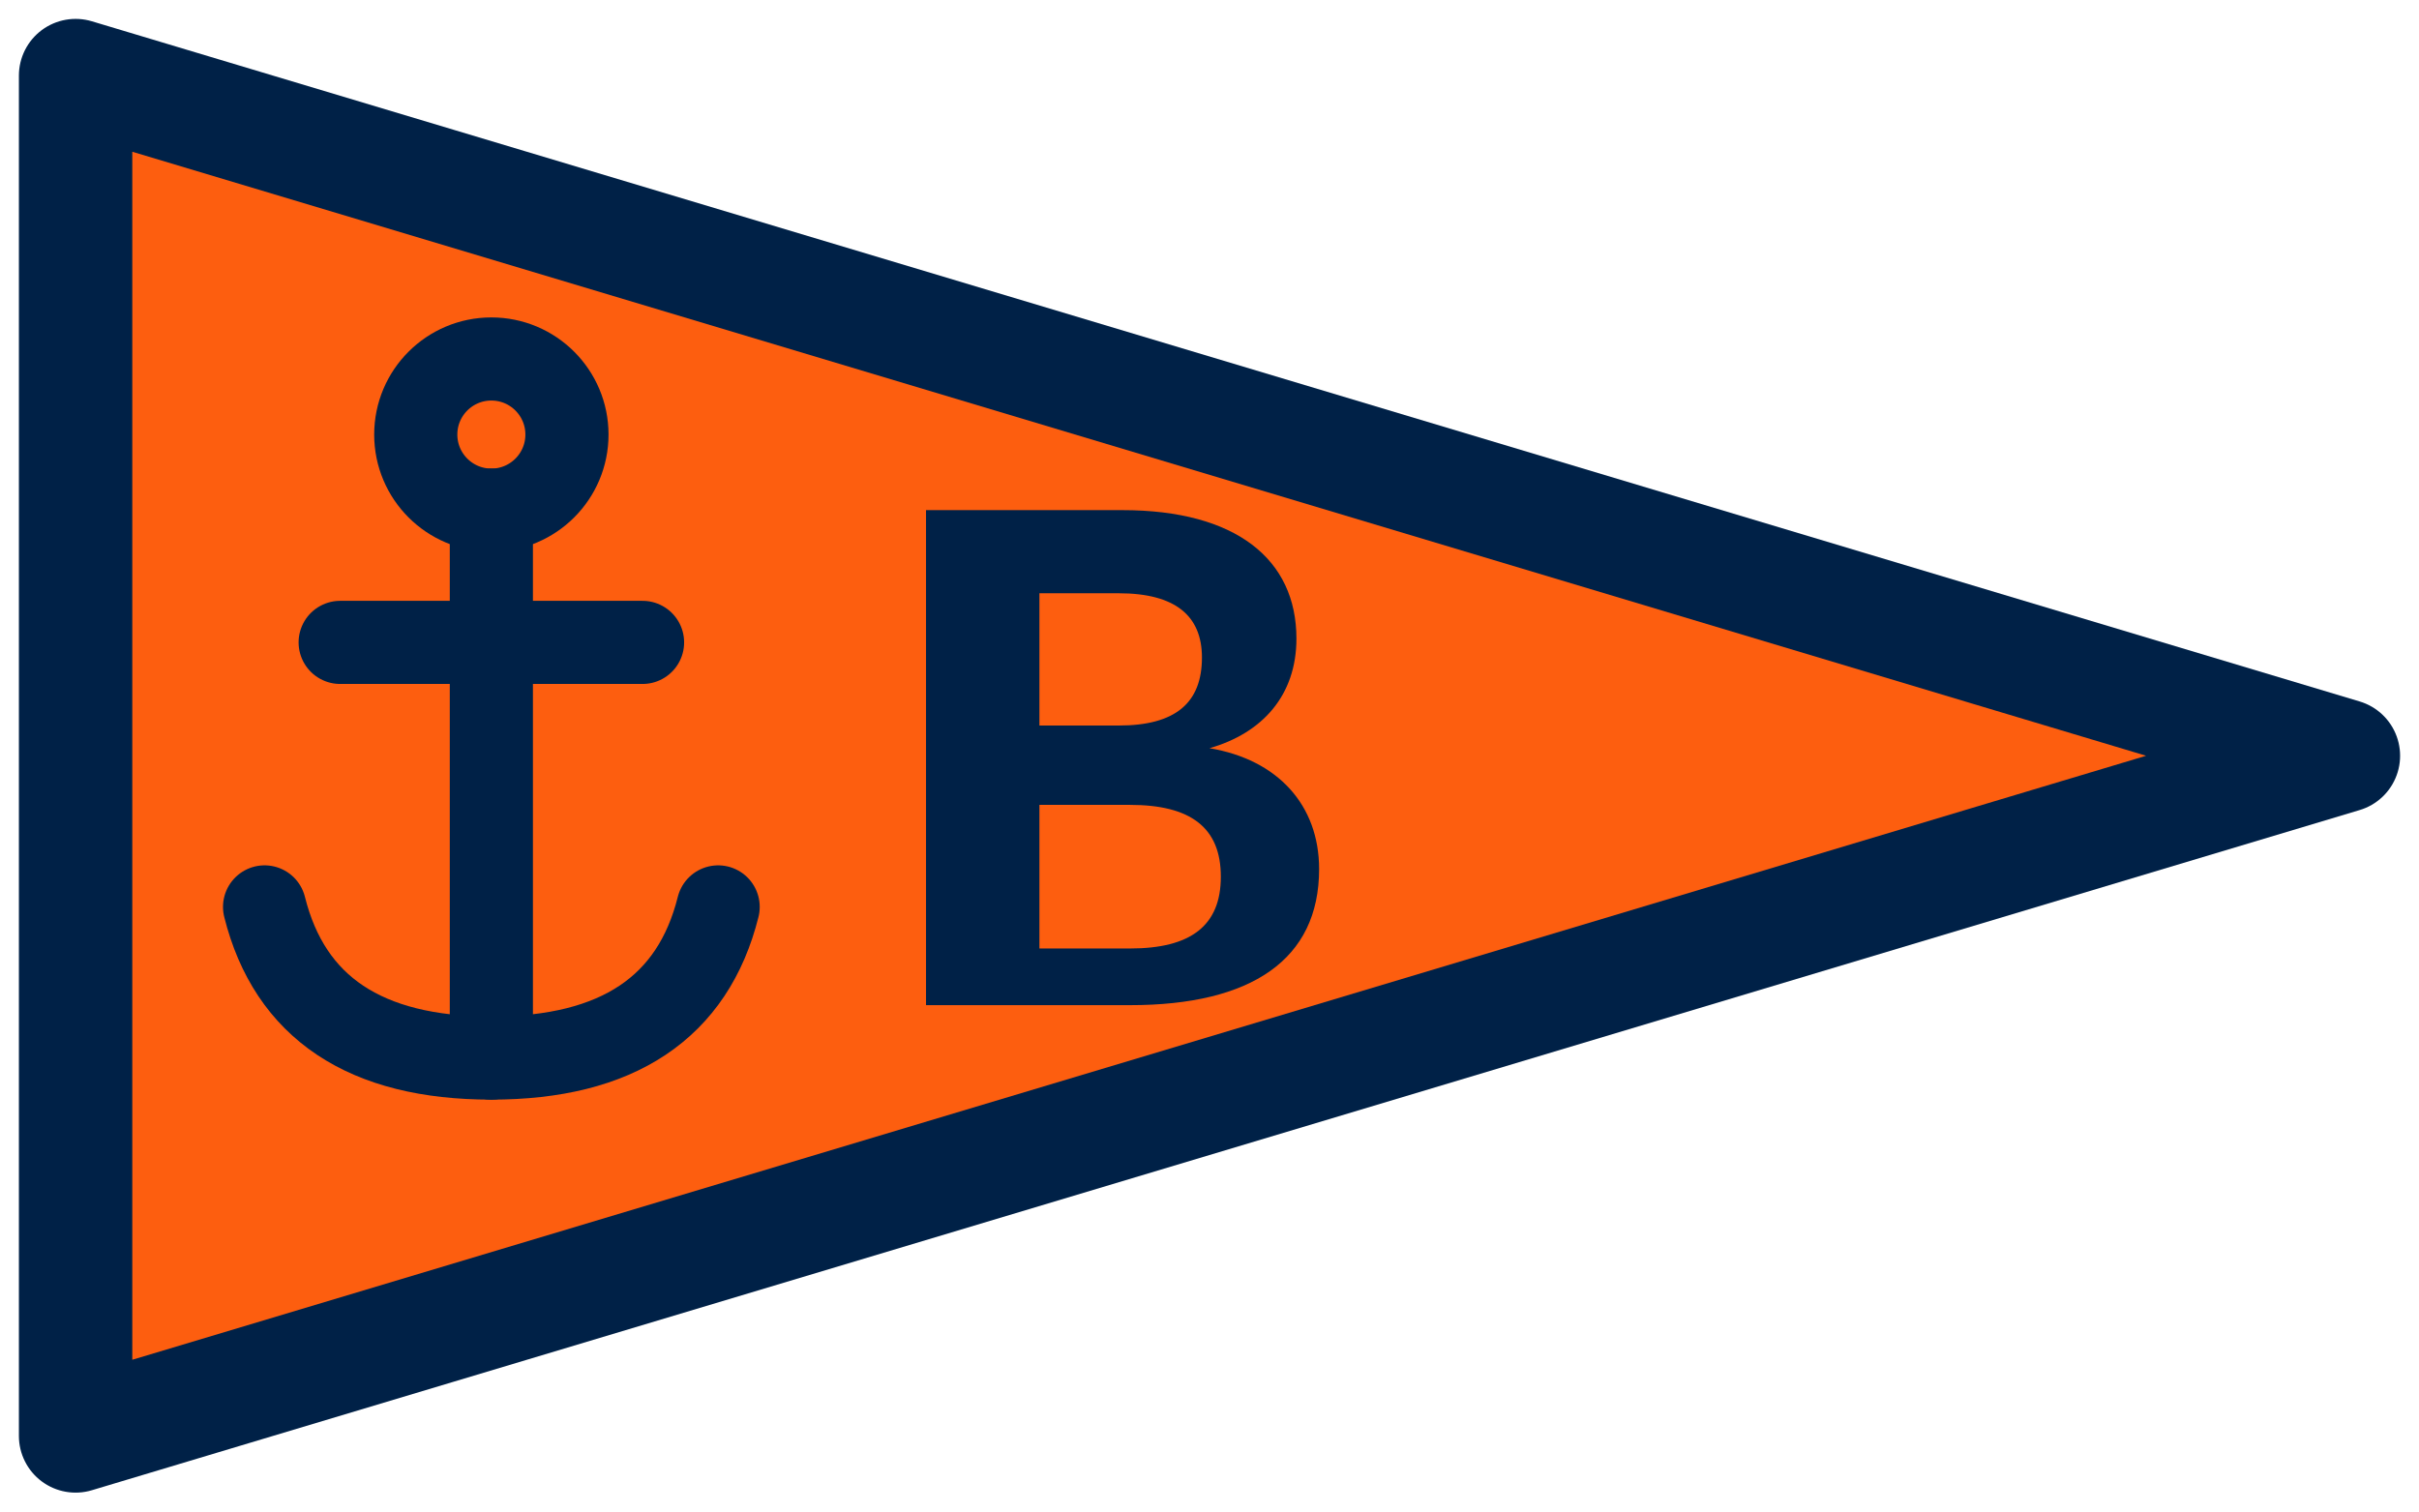
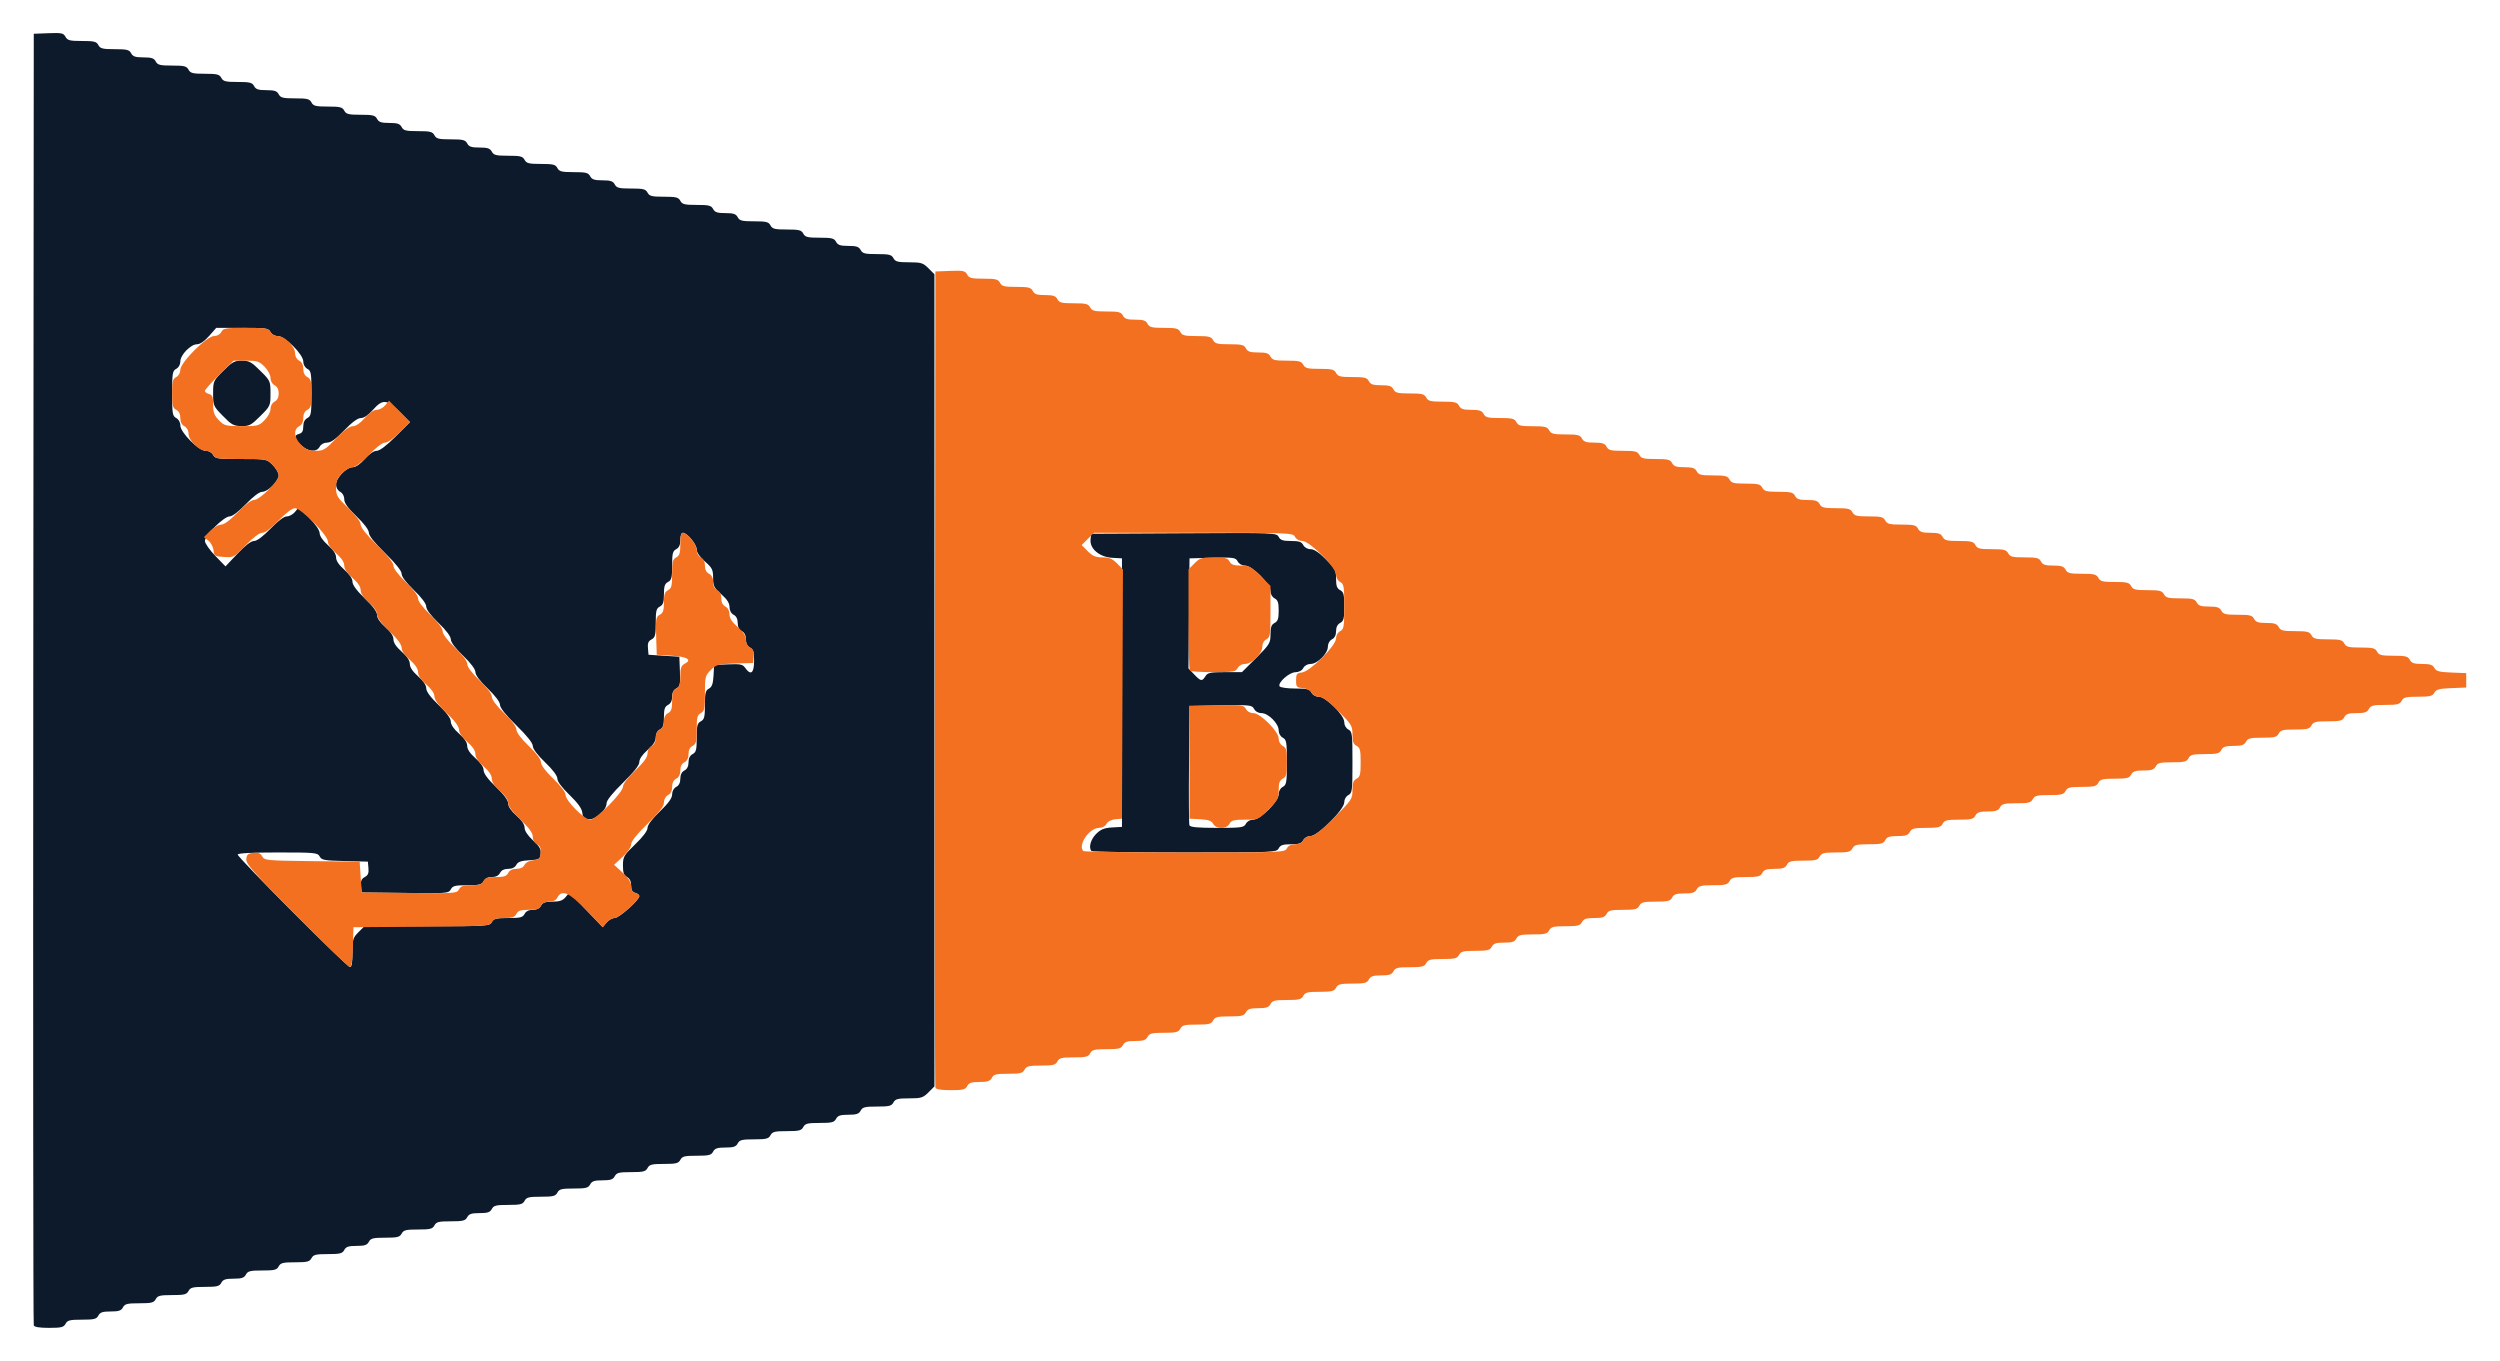
- <svg xmlns="http://www.w3.org/2000/svg" viewBox="0 0 64 40">
-   <path d="M2 2 L62 20 L2 38 Z" fill="#FD5E0F" stroke="#002147" stroke-width="3" stroke-linejoin="round" />
-   <g fill="none" stroke="#002147" stroke-width="2.2" stroke-linecap="round">
-     <circle cx="13" cy="11.5" r="2" />
-     <path d="M13 13.5 V28" />
-     <path d="M9 17 H17" />
-     <path d="M7 24 Q8 28 13 28 Q18 28 19 24" />
-   </g>
-   <path d="M24.5 13.5 h5.2 c3 0 4.6 1.3 4.6 3.4 0 1.5-.9 2.5-2.3 2.9 1.8.3 2.9 1.5 2.9 3.2 0 2.4-1.8 3.6-5 3.6 h-5.4 z m3 2.2 v3.5 h2.1 c1.5 0 2.2-.6 2.2-1.8 0-1.1-.7-1.7-2.2-1.7 z m0 5.6 v3.8 h2.4 c1.6 0 2.4-.6 2.4-1.9 0-1.3-.8-1.9-2.4-1.9 z" fill="#002147" />
+ <svg xmlns="http://www.w3.org/2000/svg" viewBox="0 0 305 166">
+   <path fill="#0D1A2B" fill-rule="evenodd" d="M4.12 161.69C4.05 161.52 4.03 125.99 4.06 82.75L4.12 4.12L5.92 4.05C7.52 3.99 7.75 4.04 7.99 4.49C8.23 4.93 8.51 5.00 10.00 5.00C11.48 5.00 11.77 5.07 12.00 5.50C12.23 5.93 12.52 6.00 14.00 6.00C15.48 6.00 15.77 6.07 16.00 6.50C16.21 6.90 16.52 7.00 17.50 7.00C18.48 7.00 18.79 7.10 19.00 7.50C19.23 7.93 19.52 8.00 21.00 8.00C22.48 8.00 22.77 8.07 23.00 8.50C23.23 8.93 23.52 9.00 25.00 9.00C26.48 9.00 26.77 9.07 27.00 9.50C27.23 9.93 27.52 10.00 29.00 10.00C30.48 10.00 30.77 10.07 31.00 10.50C31.21 10.90 31.52 11.00 32.50 11.00C33.48 11.00 33.79 11.10 34.00 11.50C34.23 11.93 34.52 12.00 36.00 12.00C37.48 12.00 37.77 12.07 38.00 12.50C38.23 12.93 38.52 13.00 40.00 13.00C41.48 13.00 41.77 13.07 42.00 13.50C42.23 13.93 42.52 14.00 44.00 14.00C45.48 14.00 45.77 14.07 46.00 14.50C46.21 14.90 46.52 15.00 47.50 15.00C48.48 15.00 48.79 15.10 49.00 15.50C49.23 15.93 49.52 16.00 51.00 16.00C52.48 16.00 52.77 16.07 53.00 16.50C53.23 16.93 53.52 17.00 55.00 17.00C56.48 17.00 56.77 17.07 57.00 17.50C57.21 17.90 57.52 18.00 58.50 18.00C59.48 18.00 59.79 18.10 60.00 18.50C60.23 18.93 60.52 19.00 62.00 19.00C63.48 19.00 63.77 19.07 64.00 19.50C64.23 19.93 64.52 20.00 66.00 20.00C67.48 20.00 67.77 20.07 68.00 20.50C68.23 20.93 68.52 21.00 70.00 21.00C71.48 21.00 71.77 21.07 72.00 21.50C72.21 21.90 72.52 22.00 73.50 22.00C74.48 22.00 74.79 22.10 75.00 22.50C75.23 22.93 75.52 23.00 77.00 23.00C78.48 23.00 78.77 23.07 79.00 23.50C79.23 23.93 79.52 24.00 81.00 24.00C82.48 24.00 82.77 24.07 83.00 24.50C83.23 24.93 83.52 25.00 85.00 25.00C86.48 25.00 86.77 25.07 87.00 25.50C87.21 25.90 87.52 26.00 88.50 26.00C89.48 26.00 89.79 26.10 90.00 26.50C90.23 26.93 90.52 27.00 92.00 27.00C93.48 27.00 93.77 27.07 94.00 27.50C94.23 27.93 94.52 28.00 96.00 28.00C97.48 28.00 97.77 28.07 98.00 28.50C98.23 28.93 98.52 29.00 100.00 29.00C101.48 29.00 101.77 29.07 102.00 29.50C102.21 29.90 102.52 30.00 103.50 30.00C104.48 30.00 104.79 30.10 105.00 30.50C105.23 30.93 105.52 31.00 107.00 31.00C108.48 31.00 108.77 31.07 109.00 31.50C109.23 31.92 109.52 32.00 110.90 32.00C112.38 32.00 112.61 32.07 113.27 32.73L114.00 33.46L114.00 83.00L114.00 132.54L113.27 133.27C112.61 133.93 112.38 134.00 110.90 134.00C109.52 134.00 109.23 134.08 109.00 134.50C108.77 134.93 108.48 135.00 107.00 135.00C105.52 135.00 105.23 135.07 105.00 135.50C104.79 135.90 104.48 136.00 103.50 136.00C102.52 136.00 102.21 136.10 102.00 136.50C101.77 136.93 101.48 137.00 100.00 137.00C98.52 137.00 98.23 137.07 98.00 137.50C97.77 137.93 97.48 138.00 96.00 138.00C94.52 138.00 94.23 138.07 94.00 138.50C93.77 138.93 93.48 139.00 92.00 139.00C90.52 139.00 90.23 139.07 90.00 139.50C89.79 139.90 89.48 140.00 88.50 140.00C87.52 140.00 87.21 140.10 87.00 140.50C86.77 140.93 86.48 141.00 85.00 141.00C83.52 141.00 83.23 141.07 83.00 141.50C82.77 141.93 82.48 142.00 81.00 142.00C79.52 142.00 79.23 142.07 79.00 142.50C78.77 142.93 78.48 143.00 77.00 143.00C75.52 143.00 75.23 143.07 75.00 143.50C74.79 143.90 74.48 144.00 73.50 144.00C72.52 144.00 72.21 144.10 72.00 144.50C71.77 144.93 71.48 145.00 70.00 145.00C68.52 145.00 68.23 145.07 68.00 145.50C67.77 145.93 67.48 146.00 66.00 146.00C64.52 146.00 64.23 146.07 64.00 146.50C63.77 146.93 63.48 147.00 62.00 147.00C60.52 147.00 60.23 147.07 60.00 147.50C59.79 147.90 59.48 148.00 58.50 148.00C57.52 148.00 57.21 148.10 57.00 148.50C56.77 148.93 56.48 149.00 55.00 149.00C53.52 149.00 53.23 149.07 53.00 149.50C52.77 149.93 52.48 150.00 51.00 150.00C49.52 150.00 49.23 150.07 49.00 150.50C48.77 150.93 48.48 151.00 47.00 151.00C45.52 151.00 45.23 151.07 45.00 151.50C44.79 151.90 44.48 152.00 43.50 152.00C42.52 152.00 42.21 152.10 42.00 152.50C41.77 152.93 41.48 153.00 40.00 153.00C38.52 153.00 38.23 153.07 38.00 153.50C37.77 153.93 37.48 154.00 36.00 154.00C34.52 154.00 34.23 154.07 34.00 154.50C33.77 154.93 33.48 155.00 32.00 155.00C30.52 155.00 30.23 155.07 30.00 155.50C29.79 155.90 29.48 156.00 28.50 156.00C27.52 156.00 27.21 156.10 27.00 156.50C26.77 156.93 26.48 157.00 25.00 157.00C23.52 157.00 23.23 157.07 23.00 157.50C22.77 157.93 22.48 158.00 21.00 158.00C19.52 158.00 19.23 158.07 19.00 158.50C18.77 158.93 18.48 159.00 17.00 159.00C15.52 159.00 15.23 159.07 15.00 159.50C14.79 159.90 14.48 160.00 13.50 160.00C12.52 160.00 12.21 160.10 12.00 160.50C11.77 160.93 11.48 161.00 10.00 161.00C8.52 161.00 8.23 161.07 8.00 161.50C7.77 161.93 7.48 162.00 5.98 162.00C4.81 162.00 4.19 161.90 4.12 161.69ZM43.00 116.23C43.00 114.61 43.06 114.40 43.73 113.73L44.46 113.00L52.10 113.00C59.48 113.00 59.74 112.98 60.00 112.50C60.23 112.07 60.52 112.00 62.00 112.00C63.48 112.00 63.77 111.93 64.00 111.50C64.17 111.17 64.52 111.00 65.00 111.00C65.48 111.00 65.83 110.83 66.00 110.50C66.21 110.11 66.52 110.00 67.41 110.00C68.28 110.00 68.65 109.87 69.01 109.44L69.47 108.88L71.50 111.00L73.53 113.12L73.99 112.56C74.25 112.25 74.69 112.00 74.99 112.00C75.52 112.00 78.00 109.80 78.00 109.32C78.00 109.18 77.78 109.00 77.50 108.93C77.14 108.83 77.00 108.59 77.00 108.03C77.00 107.52 76.83 107.18 76.50 107.00C76.11 106.79 76.00 106.48 76.00 105.59C76.00 104.52 76.10 104.35 77.50 103.00C78.45 102.09 79.00 101.35 79.00 101.00C79.00 100.65 79.55 99.91 80.50 99.00C81.57 97.97 82.00 97.37 82.00 96.91C82.00 96.52 82.20 96.16 82.50 96.00C82.83 95.83 83.00 95.48 83.00 95.00C83.00 94.52 83.17 94.17 83.50 94.00C83.83 93.83 84.00 93.48 84.00 93.00C84.00 92.52 84.17 92.17 84.50 92.00C84.93 91.77 85.00 91.48 85.00 90.00C85.00 88.52 85.07 88.23 85.50 88.00C85.93 87.77 86.00 87.48 86.00 86.00C86.00 84.54 86.08 84.23 86.49 84.01C86.86 83.81 86.99 83.43 87.05 82.44L87.12 81.12L88.84 81.05C90.34 80.99 90.61 81.04 90.92 81.49C91.59 82.45 92.00 82.13 92.00 80.63C92.00 79.52 91.91 79.22 91.50 79.00C91.17 78.83 91.00 78.48 91.00 78.00C91.00 77.52 90.83 77.17 90.50 77.00C90.17 76.83 90.00 76.48 90.00 76.00C90.00 75.52 89.83 75.17 89.50 75.00C89.19 74.83 89.00 74.47 89.00 74.05C89.00 73.58 88.70 73.11 88.00 72.50C87.12 71.73 87.00 71.50 87.00 70.50C87.00 69.50 86.88 69.27 86.00 68.50C85.38 67.95 85.00 67.41 85.00 67.04C85.00 66.41 83.83 65.00 83.31 65.00C83.12 65.00 83.00 65.34 83.00 65.87C83.00 66.48 82.85 66.81 82.50 67.00C82.07 67.23 82.00 67.52 82.00 69.00C82.00 70.48 81.93 70.77 81.50 71.00C81.10 71.21 81.00 71.52 81.00 72.50C81.00 73.48 80.90 73.79 80.50 74.00C80.07 74.23 80.00 74.52 80.00 76.00C80.00 77.49 79.93 77.77 79.49 78.01C79.10 78.21 78.99 78.48 79.05 79.08L79.12 79.88L81.00 80.00L82.88 80.12L82.95 81.92C83.01 83.52 82.96 83.75 82.51 83.99C82.17 84.17 82.00 84.52 82.00 85.00C82.00 85.48 81.83 85.83 81.50 86.00C81.10 86.21 81.00 86.52 81.00 87.50C81.00 88.48 80.90 88.79 80.50 89.00C80.19 89.17 80.00 89.53 80.00 89.95C80.00 90.42 79.70 90.89 79.00 91.50C78.38 92.05 78.00 92.59 78.00 92.96C78.00 93.36 77.36 94.16 76.00 95.50C74.72 96.75 74.00 97.65 74.00 98.00C74.00 98.84 72.65 100.05 71.81 99.95C71.26 99.89 71.11 99.73 71.04 99.14C70.98 98.63 70.50 97.97 69.48 96.98C68.55 96.08 68.00 95.35 68.00 95.00C68.00 94.65 67.45 93.91 66.50 93.00C65.56 92.10 65.00 91.35 65.00 91.01C65.00 90.65 64.30 89.77 63.00 88.50C61.70 87.23 61.00 86.35 61.00 85.99C61.00 85.65 60.44 84.90 59.50 84.00C58.55 83.09 58.00 82.35 58.00 82.00C58.00 81.65 57.45 80.91 56.50 80.00C55.55 79.09 55.00 78.35 55.00 78.00C55.00 77.65 54.45 76.91 53.50 76.00C52.55 75.09 52.00 74.35 52.00 74.00C52.00 73.65 51.45 72.91 50.50 72.00C49.56 71.10 49.00 70.35 49.00 70.01C49.00 69.65 48.30 68.77 47.00 67.50C45.70 66.23 45.00 65.35 45.00 64.99C45.00 64.65 44.44 63.90 43.50 63.00C42.43 61.97 42.00 61.37 42.00 60.91C42.00 60.52 41.80 60.16 41.50 60.00C41.20 59.84 41.00 59.48 41.00 59.10C41.00 58.30 42.26 57.00 43.04 57.00C43.41 57.00 43.95 56.62 44.50 56.00C45.04 55.39 45.60 55.00 45.95 55.00C46.32 55.00 47.13 54.39 48.27 53.25L50.02 51.50L48.77 50.25C47.23 48.71 46.68 48.66 45.50 50.00C44.95 50.63 44.41 51.00 44.04 51.00C43.64 51.00 42.96 51.50 42.00 52.50C40.97 53.57 40.37 54.00 39.91 54.00C39.52 54.00 39.16 54.20 39.00 54.50C38.62 55.21 37.59 55.13 36.73 54.31C35.87 53.51 35.81 53.11 36.50 52.93C36.86 52.83 37.00 52.59 37.00 52.03C37.00 51.52 37.17 51.18 37.50 51.00C37.95 50.76 38.00 50.48 38.00 48.00C38.00 45.52 37.95 45.24 37.50 45.00C37.20 44.84 37.00 44.48 37.00 44.10C37.00 43.24 34.76 41.00 33.90 41.00C33.52 41.00 33.16 40.80 33.00 40.50C32.75 40.04 32.48 40.00 29.55 40.00L26.38 40.00L25.50 41.00C24.95 41.62 24.41 42.00 24.04 42.00C23.26 42.00 22.00 43.30 22.00 44.10C22.00 44.48 21.80 44.84 21.50 45.00C21.05 45.24 21.00 45.52 21.00 48.00C21.00 50.48 21.05 50.76 21.50 51.00C21.80 51.16 22.00 51.52 22.00 51.90C22.00 52.76 24.24 55.00 25.10 55.00C25.48 55.00 25.84 55.20 26.00 55.50C26.25 55.96 26.52 56.00 29.40 56.00C32.54 56.00 32.54 56.00 33.27 56.73C33.67 57.13 34.00 57.70 34.00 58.00C34.00 58.70 32.69 60.00 31.99 60.00C31.65 60.00 30.90 60.56 30.00 61.50C29.11 62.42 28.35 63.00 28.02 63.00C27.32 63.00 25.00 65.30 25.00 66.00C25.00 66.28 25.57 67.10 26.26 67.81L27.51 69.10L28.97 67.55C29.92 66.54 30.63 66.00 30.99 66.00C31.35 66.00 32.08 65.46 33.00 64.50C33.91 63.56 34.65 63.00 34.99 63.00C35.30 63.00 35.75 62.75 36.00 62.44L36.46 61.88L37.73 63.18C38.50 63.97 39.00 64.71 39.00 65.06C39.00 65.40 39.39 65.96 40.00 66.50C40.66 67.08 41.00 67.59 41.00 68.00C41.00 68.41 41.34 68.92 42.00 69.50C42.63 70.05 43.00 70.59 43.00 70.96C43.00 71.36 43.50 72.04 44.50 73.00C45.50 73.96 46.00 74.64 46.00 75.04C46.00 75.41 46.37 75.95 47.00 76.50C47.66 77.08 48.00 77.59 48.00 78.00C48.00 78.41 48.34 78.92 49.00 79.50C49.66 80.08 50.00 80.59 50.00 81.00C50.00 81.41 50.34 81.92 51.00 82.50C51.63 83.05 52.00 83.59 52.00 83.96C52.00 84.36 52.50 85.04 53.50 86.00C54.50 86.96 55.00 87.64 55.00 88.04C55.00 88.41 55.37 88.95 56.00 89.50C56.66 90.08 57.00 90.59 57.00 91.00C57.00 91.41 57.34 91.92 58.00 92.50C58.63 93.05 59.00 93.59 59.00 93.96C59.00 94.36 59.50 95.04 60.50 96.00C61.50 96.96 62.00 97.64 62.00 98.04C62.00 98.41 62.37 98.95 63.00 99.50C63.64 100.06 64.00 100.59 64.00 100.98C64.00 101.36 64.37 101.92 65.02 102.52C65.83 103.26 66.02 103.60 65.96 104.17C65.88 104.83 65.80 104.88 64.56 104.95C63.57 105.01 63.19 105.14 62.99 105.51C62.83 105.83 62.47 106.00 62.00 106.00C61.52 106.00 61.17 106.17 61.00 106.50C60.83 106.83 60.48 107.00 60.00 107.00C59.52 107.00 59.17 107.17 59.00 107.50C58.77 107.93 58.48 108.00 57.00 108.00C55.52 108.00 55.23 108.07 55.00 108.50C54.74 108.99 54.52 109.01 49.43 108.94L44.12 108.88L44.05 108.08C43.99 107.48 44.10 107.21 44.50 107.00C44.90 106.79 45.01 106.52 44.95 105.92L44.88 105.12L42.07 105.05C39.57 104.99 39.23 104.93 39.00 104.49C38.75 104.03 38.45 104.00 33.87 104.00C30.70 104.00 29.00 104.09 29.00 104.26C29.00 104.62 42.31 117.96 42.69 117.98C42.91 117.99 43.00 117.49 43.00 116.23ZM133.17 103.83C132.78 103.45 133.05 102.41 133.72 101.75C134.27 101.19 134.70 101.01 135.65 100.95L136.88 100.88L136.88 84.50L136.88 68.12L135.65 68.05C134.12 67.95 132.92 66.92 133.05 65.81L133.12 65.12L144.43 65.06C155.53 65.00 155.73 65.00 156.00 65.50C156.21 65.90 156.52 66.00 157.50 66.00C158.48 66.00 158.79 66.10 159.00 66.50C159.16 66.80 159.52 67.00 159.90 67.00C160.32 67.00 160.93 67.41 161.76 68.24C162.88 69.36 163.00 69.59 163.00 70.60C163.00 71.48 163.11 71.79 163.50 72.00C163.93 72.23 164.00 72.52 164.00 74.00C164.00 75.48 163.93 75.77 163.50 76.00C163.17 76.17 163.00 76.52 163.00 77.00C163.00 77.48 162.83 77.83 162.50 78.00C162.20 78.16 162.00 78.52 162.00 78.90C162.00 79.73 160.73 81.00 159.90 81.00C159.52 81.00 159.16 81.20 159.00 81.50C158.84 81.81 158.47 82.00 158.05 82.01C157.29 82.01 155.85 83.30 156.11 83.73C156.21 83.88 157.05 84.00 158.01 84.00C159.48 84.00 159.77 84.07 160.00 84.50C160.16 84.80 160.52 85.00 160.90 85.00C161.76 85.00 164.00 87.24 164.00 88.10C164.00 88.48 164.20 88.84 164.50 89.00C164.97 89.25 165.00 89.52 165.00 93.00C165.00 96.48 164.97 96.75 164.50 97.00C164.20 97.16 164.00 97.52 164.00 97.89C164.00 98.77 160.77 102.00 159.89 102.00C159.52 102.00 159.16 102.20 159.00 102.50C158.79 102.90 158.48 103.00 157.50 103.00C156.52 103.00 156.21 103.10 156.00 103.50C155.74 103.99 155.48 104.00 144.53 104.00C138.37 104.00 133.26 103.92 133.17 103.83ZM152.00 100.50C152.16 100.20 152.52 100.00 152.90 100.00C153.76 100.00 156.00 97.76 156.00 96.90C156.00 96.52 156.20 96.16 156.50 96.00C156.95 95.76 157.00 95.48 157.00 93.00C157.00 90.52 156.95 90.24 156.50 90.00C156.20 89.84 156.00 89.48 156.00 89.10C156.00 88.27 154.73 87.00 153.90 87.00C153.52 87.00 153.16 86.80 153.00 86.49C152.74 86.01 152.52 85.99 148.93 86.06L145.12 86.12L145.06 93.25C145.02 97.16 145.05 100.51 145.11 100.68C145.20 100.92 146.10 101.00 148.48 101.00C151.48 101.00 151.75 100.96 152.00 100.50ZM147.06 82.50C147.33 82.07 147.64 82.00 149.44 82.00L151.52 82.00L153.26 80.26C154.90 78.62 155.00 78.45 155.00 77.39C155.00 76.52 155.11 76.21 155.50 76.00C155.90 75.79 156.00 75.48 156.00 74.50C156.00 73.52 155.90 73.21 155.50 73.00C155.20 72.84 155.00 72.48 155.00 72.10C155.00 71.24 152.76 69.00 151.90 69.00C151.52 69.00 151.16 68.80 151.00 68.49C150.74 68.02 150.52 67.99 147.92 68.05L145.12 68.12L145.06 74.83L144.99 81.54L145.68 82.27C146.50 83.13 146.65 83.16 147.06 82.50ZM27.19 50.74C26.03 49.56 26.00 49.48 26.00 48.00C26.00 46.51 26.03 46.45 27.24 45.24C28.32 44.16 28.61 44.00 29.50 44.00C30.39 44.00 30.68 44.16 31.76 45.24C32.98 46.45 33.00 46.51 33.00 48.00C33.00 49.49 32.98 49.55 31.76 50.76C30.65 51.87 30.41 52.00 29.45 51.98C28.50 51.97 28.24 51.82 27.19 50.74Z" />
+   <path fill="#F37020" fill-rule="evenodd" d="M114.12 132.69C114.05 132.52 114.03 110.04 114.06 82.75L114.12 33.12L115.92 33.05C117.52 32.99 117.75 33.04 117.99 33.49C118.23 33.93 118.51 34.00 120.00 34.00C121.48 34.00 121.77 34.07 122.00 34.50C122.23 34.93 122.52 35.00 124.00 35.00C125.48 35.00 125.77 35.07 126.00 35.50C126.21 35.90 126.52 36.00 127.50 36.00C128.48 36.00 128.79 36.10 129.00 36.50C129.23 36.93 129.52 37.00 131.00 37.00C132.48 37.00 132.77 37.07 133.00 37.50C133.23 37.93 133.52 38.00 135.00 38.00C136.48 38.00 136.77 38.07 137.00 38.50C137.21 38.90 137.52 39.00 138.50 39.00C139.48 39.00 139.79 39.10 140.00 39.50C140.23 39.93 140.52 40.00 142.00 40.00C143.48 40.00 143.77 40.07 144.00 40.50C144.23 40.93 144.52 41.00 146.00 41.00C147.48 41.00 147.77 41.07 148.00 41.50C148.23 41.93 148.52 42.00 150.00 42.00C151.48 42.00 151.77 42.07 152.00 42.50C152.21 42.90 152.52 43.00 153.50 43.00C154.48 43.00 154.79 43.10 155.00 43.50C155.23 43.93 155.52 44.00 157.00 44.00C158.48 44.00 158.77 44.07 159.00 44.50C159.23 44.93 159.52 45.00 161.00 45.00C162.48 45.00 162.77 45.07 163.00 45.50C163.23 45.93 163.52 46.00 165.00 46.00C166.48 46.00 166.77 46.07 167.00 46.50C167.21 46.90 167.52 47.00 168.50 47.00C169.48 47.00 169.79 47.10 170.00 47.50C170.23 47.93 170.52 48.00 172.00 48.00C173.48 48.00 173.77 48.07 174.00 48.50C174.23 48.93 174.52 49.00 176.00 49.00C177.48 49.00 177.77 49.07 178.00 49.50C178.21 49.90 178.52 50.00 179.50 50.00C180.48 50.00 180.79 50.10 181.00 50.50C181.23 50.93 181.52 51.00 183.00 51.00C184.48 51.00 184.77 51.07 185.00 51.50C185.23 51.93 185.52 52.00 187.00 52.00C188.48 52.00 188.77 52.07 189.00 52.50C189.23 52.93 189.52 53.00 191.00 53.00C192.48 53.00 192.77 53.07 193.00 53.50C193.21 53.90 193.52 54.00 194.50 54.00C195.48 54.00 195.79 54.10 196.00 54.50C196.23 54.93 196.52 55.00 198.00 55.00C199.48 55.00 199.77 55.07 200.00 55.50C200.23 55.93 200.52 56.00 202.00 56.00C203.48 56.00 203.77 56.07 204.00 56.50C204.21 56.90 204.52 57.00 205.50 57.00C206.48 57.00 206.79 57.10 207.00 57.50C207.23 57.93 207.52 58.00 209.00 58.00C210.48 58.00 210.77 58.07 211.00 58.50C211.23 58.93 211.52 59.00 213.00 59.00C214.48 59.00 214.77 59.07 215.00 59.50C215.23 59.93 215.52 60.00 217.00 60.00C218.48 60.00 218.77 60.07 219.00 60.50C219.21 60.90 219.52 61.00 220.50 61.00C221.48 61.00 221.79 61.10 222.00 61.50C222.23 61.93 222.52 62.00 224.00 62.00C225.48 62.00 225.77 62.07 226.00 62.50C226.23 62.93 226.52 63.00 228.00 63.00C229.48 63.00 229.77 63.07 230.00 63.50C230.23 63.93 230.52 64.00 232.00 64.00C233.48 64.00 233.77 64.07 234.00 64.50C234.21 64.90 234.52 65.00 235.50 65.00C236.48 65.00 236.79 65.10 237.00 65.50C237.23 65.93 237.52 66.00 239.00 66.00C240.48 66.00 240.77 66.07 241.00 66.50C241.23 66.93 241.52 67.00 243.00 67.00C244.48 67.00 244.77 67.07 245.00 67.50C245.23 67.93 245.52 68.00 247.00 68.00C248.48 68.00 248.77 68.07 249.00 68.50C249.21 68.90 249.52 69.00 250.50 69.00C251.48 69.00 251.79 69.10 252.00 69.50C252.23 69.93 252.52 70.00 254.00 70.00C255.48 70.00 255.77 70.07 256.00 70.50C256.23 70.93 256.52 71.00 258.00 71.00C259.48 71.00 259.77 71.07 260.00 71.50C260.23 71.93 260.52 72.00 262.00 72.00C263.48 72.00 263.77 72.07 264.00 72.50C264.23 72.93 264.52 73.00 266.00 73.00C267.48 73.00 267.77 73.07 268.00 73.50C268.21 73.90 268.52 74.00 269.50 74.00C270.48 74.00 270.79 74.10 271.00 74.50C271.23 74.93 271.52 75.00 273.00 75.00C274.48 75.00 274.77 75.07 275.00 75.50C275.21 75.90 275.52 76.00 276.50 76.00C277.48 76.00 277.79 76.10 278.00 76.50C278.23 76.93 278.52 77.00 280.00 77.00C281.48 77.00 281.77 77.07 282.00 77.50C282.23 77.93 282.52 78.00 284.00 78.00C285.48 78.00 285.77 78.07 286.00 78.50C286.23 78.93 286.52 79.00 288.00 79.00C289.48 79.00 289.77 79.07 290.00 79.50C290.23 79.93 290.52 80.00 292.00 80.00C293.48 80.00 293.77 80.07 294.00 80.50C294.21 80.90 294.52 81.00 295.50 81.00C296.47 81.00 296.79 81.11 296.99 81.49C297.21 81.89 297.57 81.99 299.07 82.05L300.88 82.12L300.88 83.00L300.88 83.88L299.07 83.95C297.57 84.01 297.21 84.11 296.99 84.51C296.77 84.92 296.46 85.00 295.00 85.00C293.52 85.00 293.23 85.07 293.00 85.50C292.77 85.93 292.48 86.00 291.00 86.00C289.52 86.00 289.23 86.07 289.00 86.50C288.79 86.90 288.48 87.00 287.50 87.00C286.52 87.00 286.21 87.10 286.00 87.50C285.77 87.93 285.48 88.00 284.00 88.00C282.52 88.00 282.23 88.07 282.00 88.50C281.77 88.93 281.48 89.00 280.00 89.00C278.52 89.00 278.23 89.07 278.00 89.50C277.77 89.93 277.48 90.00 276.00 90.00C274.52 90.00 274.23 90.07 274.00 90.50C273.79 90.90 273.48 91.00 272.50 91.00C271.52 91.00 271.21 91.10 271.00 91.50C270.77 91.93 270.48 92.00 269.00 92.00C267.52 92.00 267.23 92.07 267.00 92.50C266.77 92.93 266.48 93.00 265.00 93.00C263.52 93.00 263.23 93.07 263.00 93.50C262.79 93.90 262.48 94.00 261.50 94.00C260.52 94.00 260.21 94.10 260.00 94.50C259.77 94.93 259.48 95.00 258.00 95.00C256.52 95.00 256.23 95.07 256.00 95.50C255.77 95.93 255.48 96.00 254.00 96.00C252.52 96.00 252.23 96.07 252.00 96.50C251.77 96.93 251.48 97.00 250.00 97.00C248.52 97.00 248.23 97.07 248.00 97.50C247.77 97.93 247.48 98.00 246.00 98.00C244.52 98.00 244.23 98.07 244.00 98.50C243.79 98.90 243.48 99.00 242.50 99.00C241.52 99.00 241.21 99.10 241.00 99.50C240.77 99.93 240.48 100.00 239.00 100.00C237.52 100.00 237.23 100.07 237.00 100.50C236.77 100.93 236.48 101.00 235.00 101.00C233.52 101.00 233.23 101.07 233.00 101.50C232.79 101.90 232.48 102.00 231.50 102.00C230.52 102.00 230.21 102.10 230.00 102.50C229.77 102.93 229.48 103.00 228.00 103.00C226.52 103.00 226.23 103.07 226.00 103.50C225.77 103.93 225.48 104.00 224.00 104.00C222.52 104.00 222.23 104.07 222.00 104.50C221.77 104.93 221.48 105.00 220.00 105.00C218.52 105.00 218.23 105.07 218.00 105.50C217.79 105.90 217.48 106.00 216.50 106.00C215.52 106.00 215.21 106.10 215.00 106.50C214.77 106.93 214.48 107.00 213.00 107.00C211.52 107.00 211.23 107.07 211.00 107.50C210.77 107.93 210.48 108.00 209.00 108.00C207.52 108.00 207.23 108.07 207.00 108.50C206.79 108.90 206.48 109.00 205.50 109.00C204.52 109.00 204.21 109.10 204.00 109.50C203.77 109.93 203.48 110.00 202.00 110.00C200.52 110.00 200.23 110.07 200.00 110.50C199.77 110.93 199.48 111.00 198.00 111.00C196.52 111.00 196.23 111.07 196.00 111.50C195.79 111.90 195.48 112.00 194.50 112.00C193.52 112.00 193.21 112.10 193.00 112.50C192.77 112.93 192.48 113.00 191.00 113.00C189.52 113.00 189.23 113.07 189.00 113.50C188.77 113.93 188.48 114.00 187.00 114.00C185.52 114.00 185.23 114.07 185.00 114.50C184.79 114.90 184.48 115.00 183.50 115.00C182.52 115.00 182.21 115.10 182.00 115.50C181.77 115.93 181.48 116.00 180.00 116.00C178.52 116.00 178.23 116.07 178.00 116.50C177.77 116.93 177.48 117.00 176.00 117.00C174.52 117.00 174.23 117.07 174.00 117.50C173.77 117.93 173.48 118.00 172.00 118.00C170.52 118.00 170.23 118.07 170.00 118.50C169.79 118.90 169.48 119.00 168.50 119.00C167.52 119.00 167.21 119.10 167.00 119.50C166.77 119.93 166.48 120.00 165.00 120.00C163.52 120.00 163.23 120.07 163.00 120.50C162.77 120.93 162.48 121.00 161.00 121.00C159.52 121.00 159.23 121.07 159.00 121.50C158.77 121.93 158.48 122.00 157.00 122.00C155.52 122.00 155.23 122.07 155.00 122.50C154.79 122.90 154.48 123.00 153.50 123.00C152.52 123.00 152.21 123.10 152.00 123.50C151.77 123.93 151.48 124.00 150.00 124.00C148.52 124.00 148.23 124.07 148.00 124.50C147.77 124.93 147.48 125.00 146.00 125.00C144.52 125.00 144.23 125.07 144.00 125.50C143.77 125.93 143.48 126.00 142.00 126.00C140.52 126.00 140.23 126.07 140.00 126.50C139.79 126.90 139.48 127.00 138.50 127.00C137.52 127.00 137.21 127.10 137.00 127.50C136.77 127.93 136.48 128.00 135.00 128.00C133.52 128.00 133.23 128.07 133.00 128.50C132.77 128.93 132.48 129.00 131.00 129.00C129.52 129.00 129.23 129.07 129.00 129.50C128.77 129.93 128.48 130.00 127.00 130.00C125.52 130.00 125.23 130.07 125.00 130.50C124.77 130.93 124.48 131.00 123.00 131.00C121.52 131.00 121.23 131.07 121.00 131.50C120.79 131.90 120.48 132.00 119.50 132.00C118.52 132.00 118.21 132.10 118.00 132.50C117.77 132.93 117.48 133.00 115.98 133.00C114.81 133.00 114.19 132.90 114.12 132.69ZM36.17 111.72C30.81 106.31 29.98 105.38 30.05 104.80C30.11 104.24 30.27 104.11 30.92 104.05C31.52 103.99 31.79 104.10 31.99 104.48C32.25 104.97 32.52 104.99 38.07 105.06L43.88 105.12L44.00 107.00L44.12 108.88L49.93 108.94C55.52 109.01 55.74 108.99 56.00 108.50C56.21 108.10 56.52 108.00 57.50 108.00C58.48 108.00 58.79 107.90 59.00 107.50C59.21 107.10 59.52 107.00 60.50 107.00C61.48 107.00 61.79 106.90 62.00 106.50C62.17 106.17 62.52 106.00 63.00 106.00C63.47 106.00 63.83 105.83 63.99 105.52C64.15 105.22 64.57 105.00 65.06 104.95C65.77 104.88 65.88 104.77 65.95 104.08C66.01 103.48 65.90 103.21 65.51 103.01C65.20 102.84 65.00 102.48 65.00 102.09C65.00 101.63 64.57 101.03 63.50 100.00C62.50 99.04 62.00 98.36 62.00 97.96C62.00 97.59 61.63 97.05 61.00 96.50C60.34 95.92 60.00 95.41 60.00 95.00C60.00 94.59 59.66 94.08 59.00 93.50C58.34 92.92 58.00 92.41 58.00 92.00C58.00 91.59 57.66 91.08 57.00 90.50C56.37 89.95 56.00 89.41 56.00 89.04C56.00 88.64 55.50 87.96 54.50 87.00C53.50 86.04 53.00 85.36 53.00 84.96C53.00 84.59 52.63 84.05 52.00 83.50C51.34 82.92 51.00 82.41 51.00 82.00C51.00 81.59 50.66 81.08 50.00 80.50C49.37 79.95 49.00 79.41 49.00 79.04C49.00 78.64 48.50 77.96 47.50 77.00C46.50 76.04 46.00 75.36 46.00 74.96C46.00 74.59 45.63 74.05 45.00 73.50C44.34 72.92 44.00 72.41 44.00 72.00C44.00 71.59 43.66 71.08 43.00 70.50C42.34 69.92 42.00 69.41 42.00 69.00C42.00 68.59 41.66 68.08 41.00 67.50C40.39 66.96 40.00 66.40 40.00 66.05C40.00 65.30 36.73 62.00 35.98 62.00C35.65 62.00 34.88 62.58 34.00 63.50C33.09 64.45 32.35 65.00 32.00 65.00C31.65 65.00 30.91 65.55 29.99 66.51C28.56 68.00 28.50 68.03 27.33 67.95C26.20 67.88 26.12 67.83 26.05 67.12C26.00 66.71 25.72 66.19 25.42 65.95L24.88 65.53L25.63 64.77C26.04 64.36 26.64 64.01 26.96 64.01C27.35 64.00 28.05 63.49 29.00 62.50C29.89 61.58 30.65 61.00 30.98 61.00C31.69 61.00 34.00 58.70 34.00 57.99C34.00 57.70 33.67 57.13 33.27 56.73C32.54 56.00 32.54 56.00 29.40 56.00C26.52 56.00 26.25 55.96 26.00 55.50C25.84 55.20 25.48 55.00 25.10 55.00C24.27 55.00 23.00 53.73 23.00 52.90C23.00 52.52 22.80 52.16 22.50 52.00C22.17 51.83 22.00 51.48 22.00 51.00C22.00 50.52 21.83 50.17 21.50 50.00C21.07 49.77 21.00 49.48 21.00 48.00C21.00 46.52 21.07 46.23 21.50 46.00C21.80 45.84 22.00 45.48 22.00 45.11C22.00 44.23 25.23 41.00 26.11 41.00C26.48 41.00 26.84 40.80 27.00 40.50C27.24 40.05 27.52 40.00 30.00 40.00C32.48 40.00 32.76 40.05 33.00 40.50C33.16 40.80 33.52 41.00 33.90 41.00C34.73 41.00 36.00 42.27 36.00 43.10C36.00 43.48 36.20 43.84 36.50 44.00C36.83 44.17 37.00 44.52 37.00 45.00C37.00 45.48 37.17 45.83 37.50 46.00C37.93 46.23 38.00 46.52 38.00 48.00C38.00 49.48 37.93 49.77 37.50 50.00C37.17 50.17 37.00 50.52 37.00 51.00C37.00 51.48 36.83 51.83 36.50 52.00C35.77 52.39 35.87 53.41 36.73 54.27C37.31 54.84 37.68 55.00 38.51 55.00C39.46 55.00 39.69 54.86 41.00 53.50C41.96 52.50 42.64 52.00 43.04 52.00C43.41 52.00 43.95 51.63 44.50 51.00C45.05 50.38 45.59 50.00 45.96 50.00C46.28 50.00 46.75 49.75 47.00 49.44L47.46 48.88L48.74 50.19L50.02 51.50L48.77 52.75C48.05 53.48 47.30 54.00 46.98 54.00C46.65 54.00 45.89 54.58 45.00 55.50C44.10 56.44 43.35 57.00 43.01 57.00C42.71 57.00 42.13 57.33 41.73 57.73C41.16 58.31 41.00 58.68 41.00 59.51C41.00 60.46 41.14 60.69 42.50 62.00C43.44 62.90 44.00 63.65 44.00 63.99C44.00 64.35 44.70 65.23 46.00 66.50C47.30 67.77 48.00 68.65 48.00 69.01C48.00 69.35 48.56 70.10 49.50 71.00C50.45 71.91 51.00 72.65 51.00 73.00C51.00 73.35 51.55 74.09 52.50 75.00C53.45 75.91 54.00 76.65 54.00 77.00C54.00 77.35 54.55 78.09 55.50 79.00C56.45 79.91 57.00 80.65 57.00 81.00C57.00 81.35 57.55 82.09 58.50 83.00C59.45 83.91 60.00 84.65 60.00 85.00C60.00 85.35 60.55 86.09 61.50 87.00C62.45 87.91 63.00 88.65 63.00 89.00C63.00 89.35 63.55 90.09 64.50 91.00C65.45 91.91 66.00 92.65 66.00 93.00C66.00 93.35 66.55 94.09 67.50 95.00C68.42 95.89 69.00 96.65 69.00 96.98C69.00 97.68 71.30 100.00 72.00 100.00C72.70 100.00 76.00 96.69 76.00 95.98C76.00 95.65 76.58 94.88 77.50 94.00C78.57 92.97 79.00 92.37 79.00 91.91C79.00 91.52 79.20 91.16 79.50 91.00C79.83 90.83 80.00 90.48 80.00 90.00C80.00 89.52 80.17 89.17 80.50 89.00C80.83 88.83 81.00 88.48 81.00 88.00C81.00 87.52 81.17 87.17 81.50 87.00C81.90 86.79 82.00 86.48 82.00 85.50C82.00 84.52 82.10 84.21 82.50 84.00C82.90 83.79 83.00 83.48 83.00 82.50C83.00 81.51 83.10 81.21 83.52 80.99C84.46 80.49 83.90 80.13 81.98 80.00L80.12 79.88L80.05 77.58C79.99 75.48 80.03 75.25 80.49 75.00C80.90 74.79 81.00 74.48 81.00 73.50C81.00 72.52 81.10 72.21 81.50 72.00C81.93 71.77 82.00 71.48 82.00 70.00C82.00 68.52 82.07 68.23 82.50 68.00C82.91 67.78 83.00 67.48 83.00 66.37C83.00 65.44 83.10 65.00 83.31 65.00C83.85 65.00 85.00 66.42 85.00 67.09C85.00 67.48 85.20 67.84 85.50 68.00C85.83 68.17 86.00 68.52 86.00 69.00C86.00 69.48 86.17 69.83 86.50 70.00C86.83 70.17 87.00 70.52 87.00 71.00C87.00 71.48 87.17 71.83 87.50 72.00C87.83 72.17 88.00 72.52 88.00 73.00C88.00 73.48 88.17 73.83 88.50 74.00C88.81 74.17 89.00 74.53 89.00 74.95C89.00 75.42 89.30 75.89 90.00 76.50C90.70 77.11 91.00 77.58 91.00 78.05C91.00 78.48 91.19 78.83 91.51 79.01C91.90 79.21 92.01 79.48 91.95 80.08L91.88 80.88L89.66 80.95C87.59 81.02 87.39 81.07 86.72 81.74C86.04 82.42 86.00 82.58 86.00 84.60C86.00 86.48 85.94 86.76 85.50 87.00C85.07 87.23 85.00 87.52 85.00 89.00C85.00 90.48 84.93 90.77 84.50 91.00C84.17 91.17 84.00 91.52 84.00 92.00C84.00 92.48 83.83 92.83 83.50 93.00C83.17 93.17 83.00 93.52 83.00 94.00C83.00 94.48 82.83 94.83 82.50 95.00C82.17 95.17 82.00 95.52 82.00 96.00C82.00 96.48 81.83 96.83 81.50 97.00C81.20 97.16 81.00 97.52 81.00 97.91C81.00 98.37 80.47 99.07 79.00 100.50C77.68 101.79 77.00 102.65 77.00 103.02C77.00 103.35 76.58 103.96 75.96 104.54L74.92 105.50L75.96 106.46C76.69 107.14 77.00 107.62 77.00 108.11C77.00 108.59 77.15 108.84 77.50 108.93C77.78 109.00 78.00 109.18 78.00 109.32C78.00 109.80 75.52 112.00 74.99 112.00C74.69 112.00 74.25 112.25 74.00 112.56L73.54 113.12L71.55 111.06C69.43 108.87 68.55 108.48 68.00 109.50C67.83 109.83 67.48 110.00 67.00 110.00C66.52 110.00 66.17 110.17 66.00 110.50C65.79 110.90 65.48 111.00 64.50 111.00C63.52 111.00 63.21 111.10 63.00 111.50C62.79 111.90 62.48 112.00 61.50 112.00C60.53 112.00 60.21 112.10 60.00 112.50C59.75 112.97 59.43 113.00 51.43 113.06L43.12 113.12L43.05 115.56C43.00 117.28 42.89 118.00 42.68 117.98C42.51 117.97 39.58 115.15 36.17 111.72ZM157.00 103.50C157.17 103.17 157.52 103.00 158.00 103.00C158.48 103.00 158.83 102.83 159.00 102.50C159.16 102.21 159.52 102.00 159.89 102.00C160.34 102.00 161.13 101.38 162.76 99.76C164.92 97.60 165.00 97.47 165.00 96.39C165.00 95.52 165.11 95.21 165.50 95.00C165.93 94.77 166.00 94.48 166.00 93.00C166.00 91.52 165.93 91.23 165.50 91.00C165.11 90.79 165.00 90.48 165.00 89.61C165.00 88.55 164.90 88.38 163.26 86.74C162.03 85.52 161.33 85.00 160.89 85.00C160.53 85.00 160.16 84.80 160.01 84.52C159.85 84.22 159.43 84.00 158.94 83.95C158.19 83.88 158.12 83.80 158.12 83.00C158.12 82.22 158.21 82.12 158.84 82.04C159.83 81.93 163.00 78.77 163.00 77.89C163.00 77.52 163.20 77.16 163.50 77.00C163.95 76.76 164.00 76.48 164.00 74.00C164.00 71.52 163.95 71.24 163.50 71.00C163.20 70.84 163.00 70.48 163.00 70.11C163.00 69.23 159.77 66.00 158.89 66.00C158.52 66.00 158.16 65.80 158.00 65.50C157.74 65.01 157.48 65.00 145.60 65.00L133.46 65.00L132.71 65.75L131.96 66.50L132.71 67.25C133.30 67.84 133.68 68.00 134.50 68.00C135.32 68.00 135.70 68.16 136.27 68.73L137.00 69.47L136.94 84.67L136.88 99.88L136.06 99.95C135.57 100.00 135.15 100.22 134.99 100.52C134.84 100.80 134.47 101.00 134.10 101.00C132.89 101.00 131.45 103.12 132.17 103.83C132.26 103.92 137.82 104.00 144.53 104.00C156.48 104.00 156.74 103.99 157.00 103.50ZM148.01 100.51C147.81 100.14 147.43 100.01 146.44 99.95L145.12 99.88L145.12 93.00L145.12 86.12L148.42 86.06C151.52 85.99 151.74 86.02 152.00 86.49C152.16 86.80 152.52 87.00 152.90 87.00C153.76 87.00 156.00 89.24 156.00 90.10C156.00 90.48 156.20 90.84 156.50 91.00C156.93 91.23 157.00 91.52 157.00 93.00C157.00 94.48 156.93 94.77 156.50 95.00C156.11 95.21 156.00 95.52 156.00 96.40C156.00 97.41 155.88 97.64 154.76 98.76C153.53 99.99 153.51 100.00 151.90 100.00C150.52 100.00 150.23 100.08 150.00 100.50C149.64 101.17 148.36 101.18 148.01 100.51ZM145.17 81.83C145.07 81.74 145.00 78.92 145.00 75.56L145.00 69.46L145.73 68.73C146.39 68.07 146.62 68.00 148.10 68.00C149.48 68.00 149.77 68.08 150.00 68.50C150.21 68.89 150.52 69.00 151.40 69.00C152.41 69.00 152.64 69.12 153.76 70.24L155.00 71.48L155.00 74.60C155.00 77.48 154.96 77.75 154.50 78.00C154.20 78.16 154.00 78.52 154.00 78.90C154.00 79.73 152.73 81.00 151.90 81.00C151.52 81.00 151.16 81.20 151.00 81.50C150.76 81.95 150.48 82.00 148.03 82.00C146.55 82.00 145.26 81.92 145.17 81.83ZM32.27 51.27C32.69 50.84 33.00 50.27 33.00 49.90C33.00 49.52 33.20 49.16 33.50 49.00C33.83 48.83 34.00 48.48 34.00 48.00C34.00 47.52 33.83 47.17 33.50 47.00C33.20 46.84 33.00 46.48 33.00 46.10C33.00 45.73 32.69 45.16 32.27 44.73C31.62 44.08 31.37 44.00 30.02 44.00L28.50 44.00L26.75 45.72C25.79 46.66 25.00 47.55 25.00 47.69C25.00 47.83 25.23 48.00 25.50 48.07C25.91 48.18 26.00 48.41 26.00 49.37C26.00 50.30 26.14 50.68 26.69 51.25C27.34 51.93 27.49 51.98 29.46 51.99C31.43 52.00 31.58 51.96 32.27 51.27Z" />
</svg>
